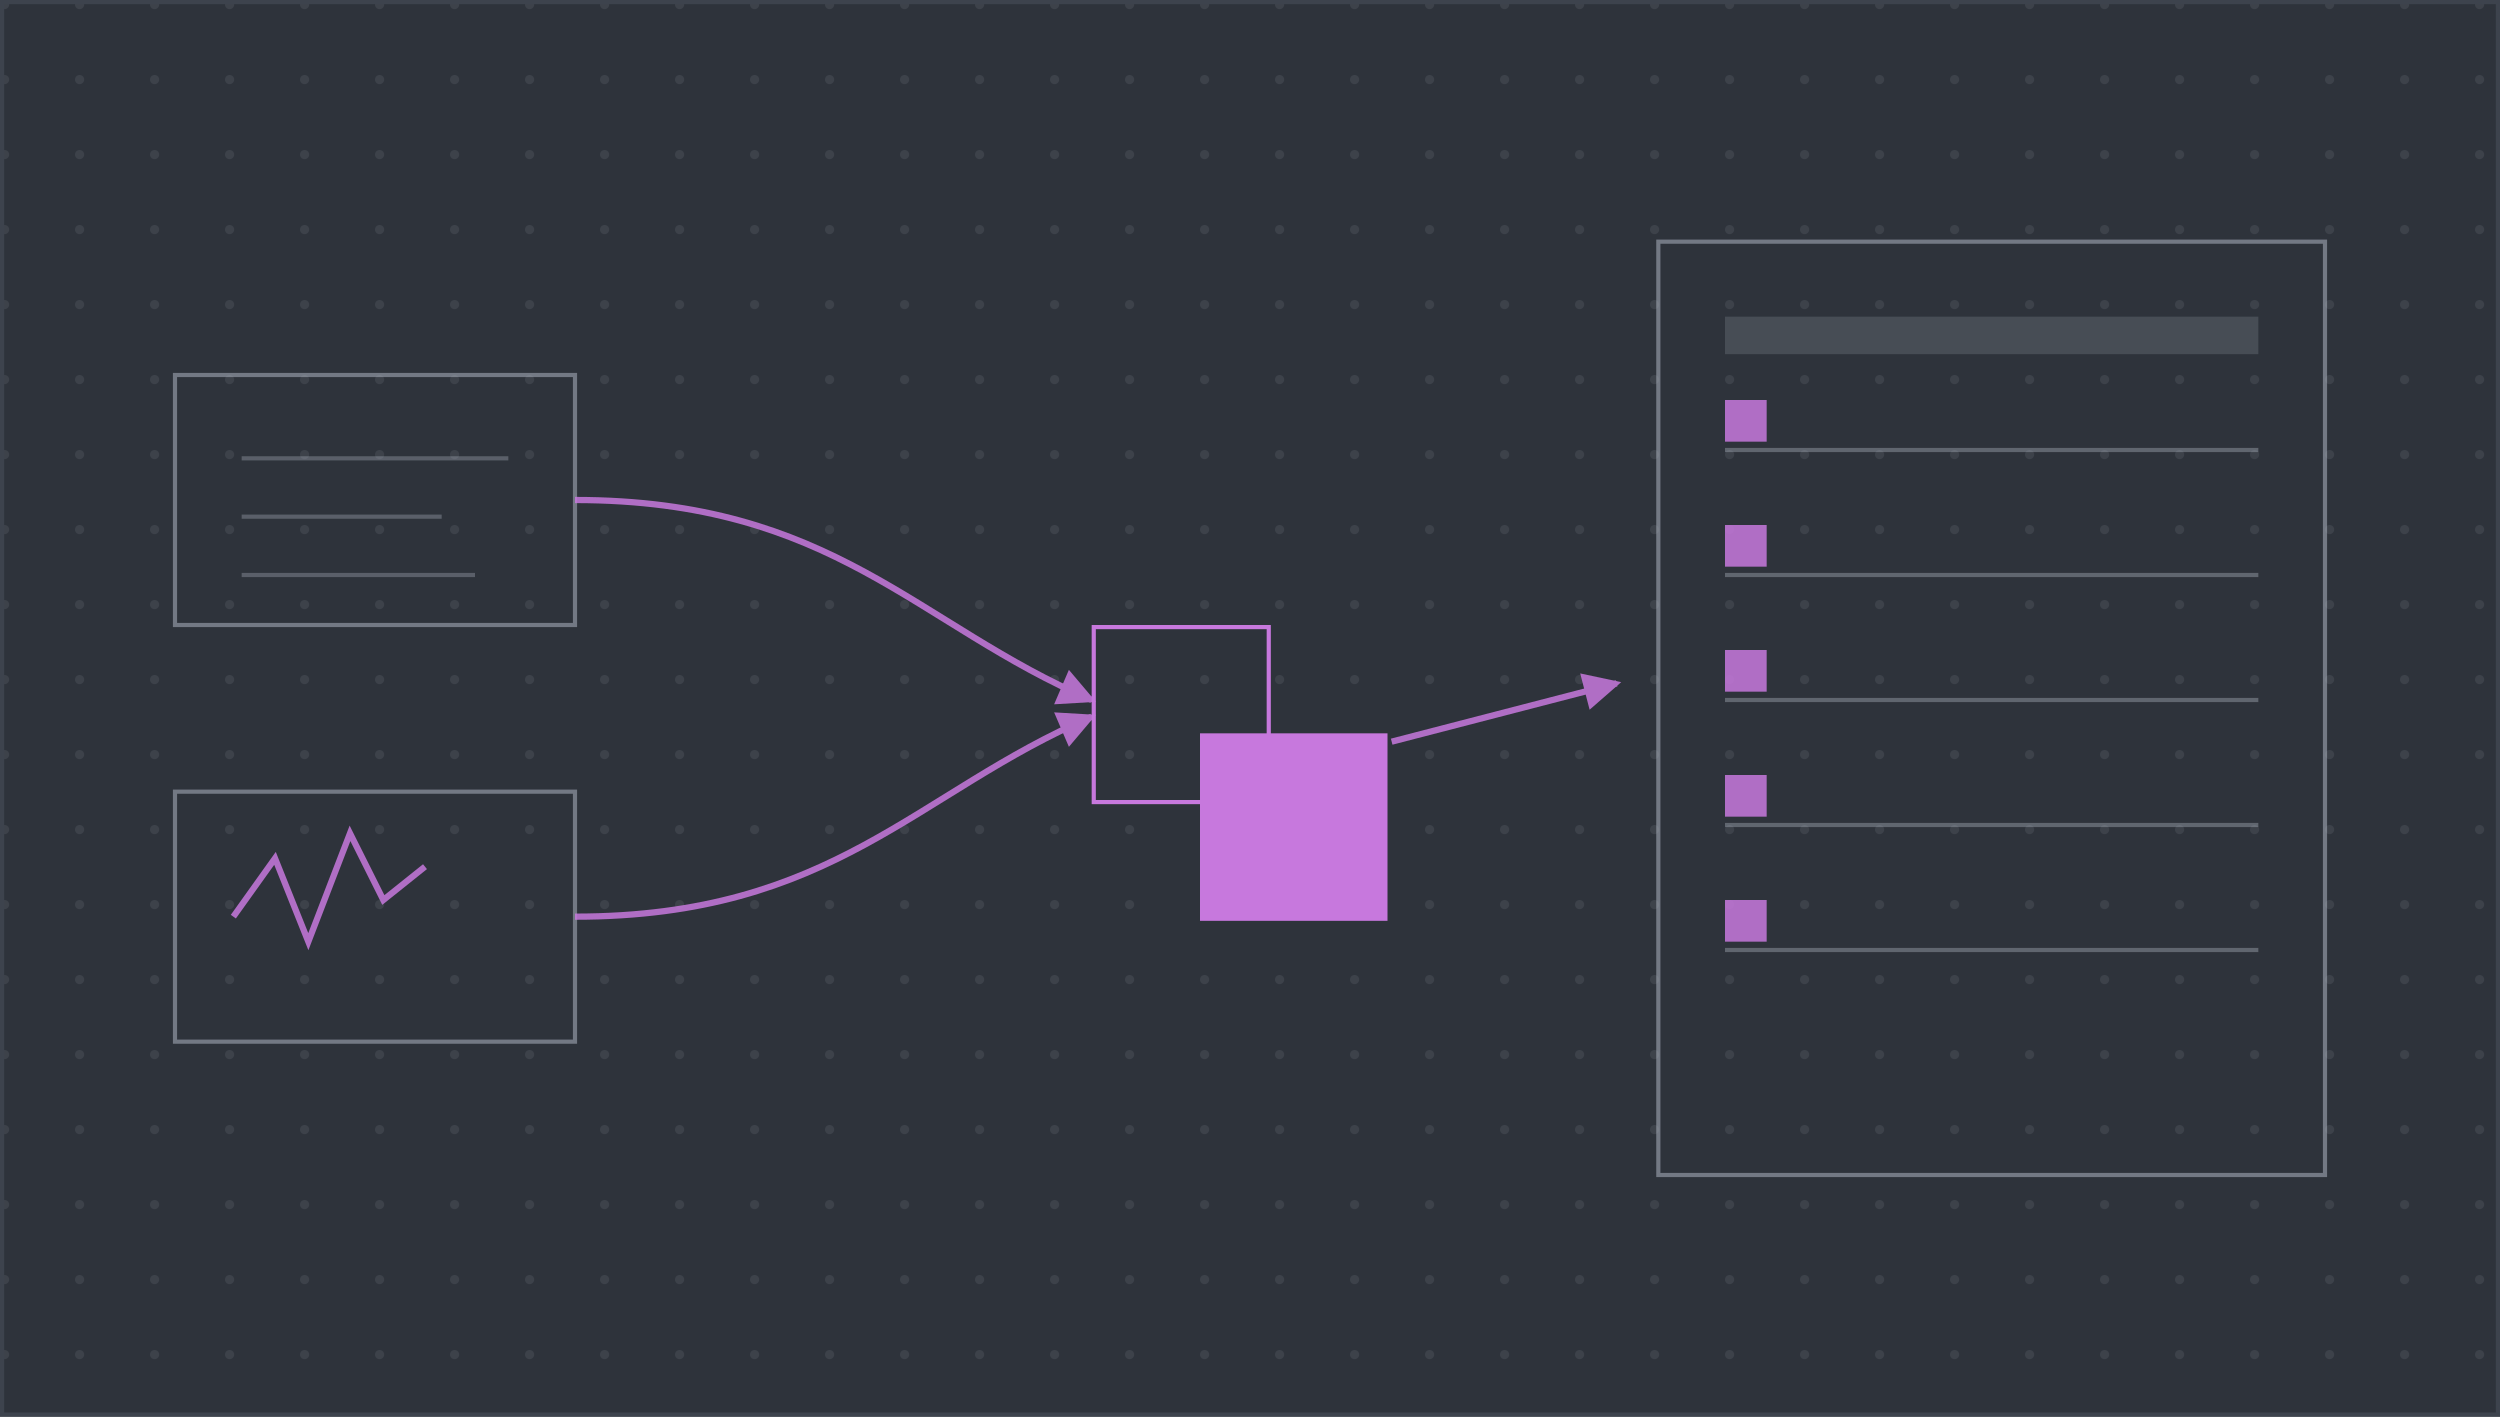
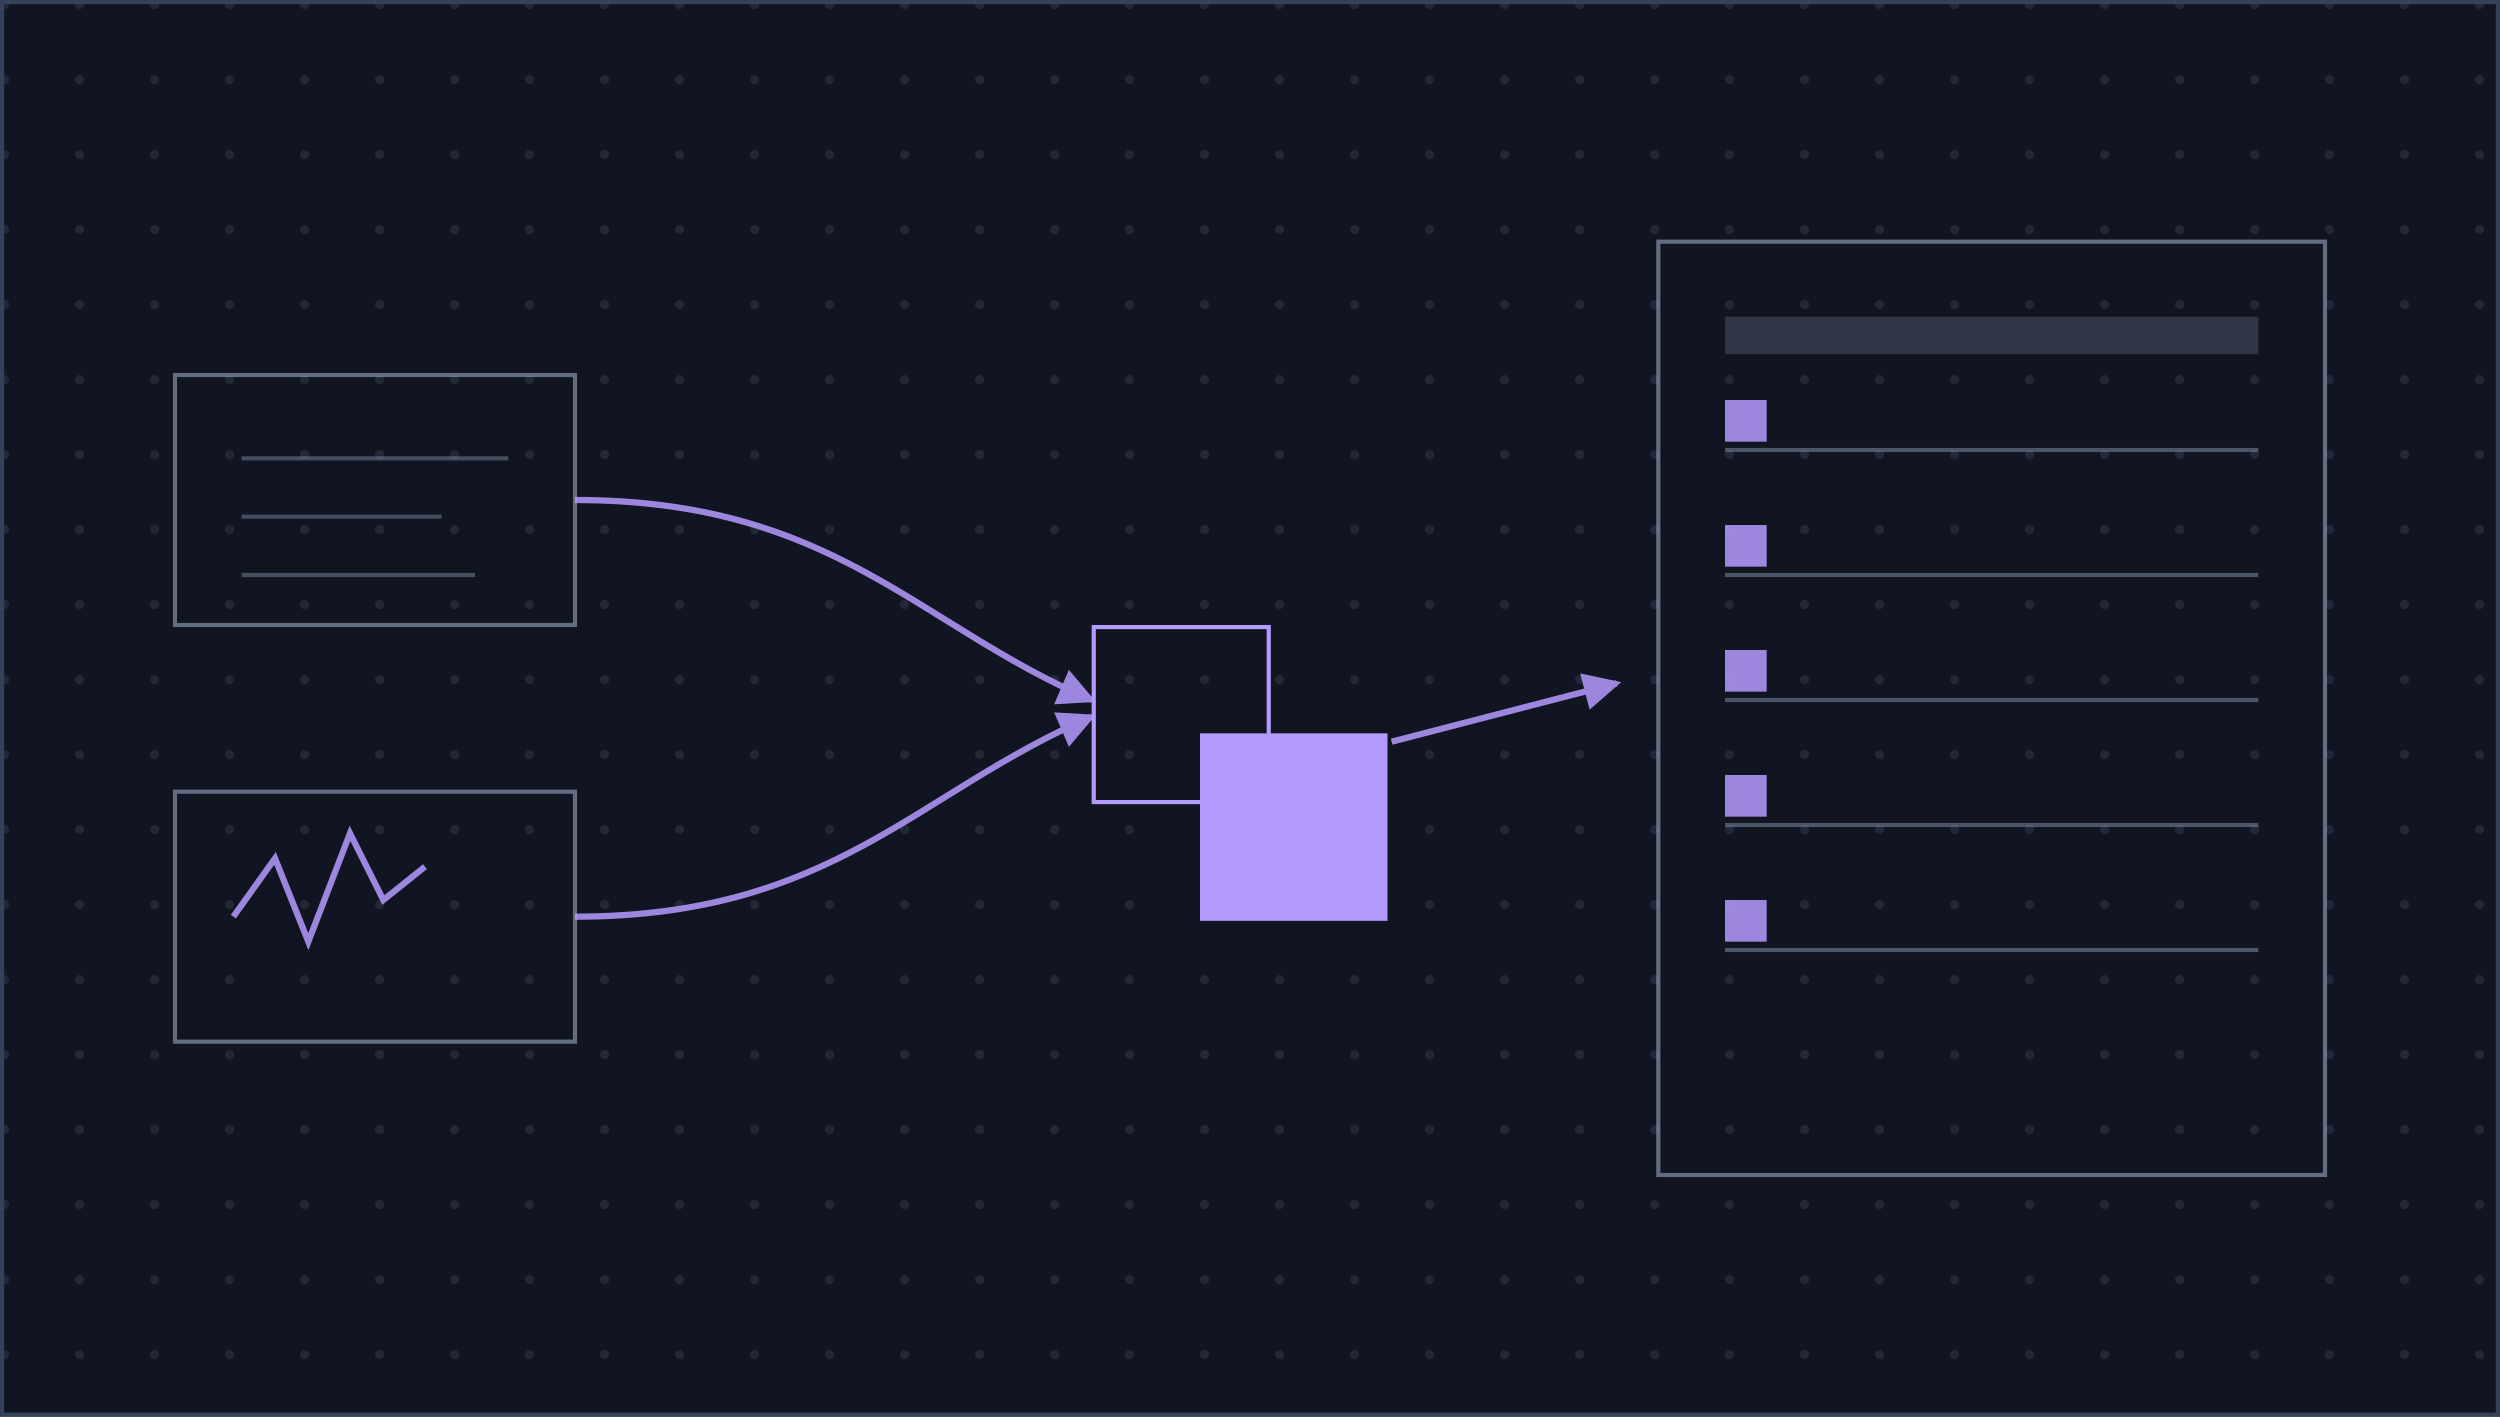
<svg xmlns="http://www.w3.org/2000/svg" viewBox="0 0 600 340" width="600" height="340" role="img" aria-label="Diagram of legal and real-time data sources feeding validated pipelines into an automated Workshop report">
  <defs>
    <pattern id="p4-dots" width="18" height="18" patternUnits="userSpaceOnUse">
-       <circle cx="1.1" cy="1.1" r="1.1" fill="#ABB2BF" />
+       <circle cx="1.1" cy="1.1" r="1.1" fill="#A6B5CD" />
    </pattern>
    <marker id="p4-arrow" viewBox="0 0 8 8" refX="7" refY="4" markerWidth="6" markerHeight="6" orient="auto-start-reverse">
-       <path d="M0 0 L8 4 L0 8 Z" fill="#C778DD" />
+       <path d="M0 0 L8 4 L0 8 Z" fill="#B49AFF" />
    </marker>
  </defs>
-   <rect width="600" height="340" fill="#2E333B" />
+   <rect width="600" height="340" fill="#111522" />
  <rect width="600" height="340" fill="url(#p4-dots)" opacity="0.12" />
-   <rect x="0.5" y="0.5" width="599" height="339" fill="none" stroke="#3D434D" />
-   <g stroke="#ABB2BF" stroke-opacity="0.55" fill="none">
+   <rect x="0.5" y="0.5" width="599" height="339" fill="none" stroke="#35415A" />
+   <g stroke="#A6B5CD" stroke-opacity="0.55" fill="none">
    <rect x="42" y="90" width="96" height="60" />
  </g>
-   <g stroke="#ABB2BF" stroke-opacity="0.35">
+   <g stroke="#A6B5CD" stroke-opacity="0.35">
    <line x1="58" y1="110" x2="122" y2="110" />
    <line x1="58" y1="124" x2="106" y2="124" />
    <line x1="58" y1="138" x2="114" y2="138" />
  </g>
-   <g stroke="#ABB2BF" stroke-opacity="0.55" fill="none">
+   <g stroke="#A6B5CD" stroke-opacity="0.55" fill="none">
    <rect x="42" y="190" width="96" height="60" />
  </g>
-   <path class="data-path" d="M56 220 l10 -14 l8 20 l10 -26 l8 16 l10 -8" stroke="#C778DD" stroke-width="1.5" fill="none" opacity="0.85" />
-   <g class="data-path" stroke="#C778DD" stroke-width="1.5" fill="none" opacity="0.85" marker-end="url(#p4-arrow)">
+   <path class="data-path" d="M56 220 l10 -14 l8 20 l10 -26 l8 16 l10 -8" stroke="#B49AFF" stroke-width="1.5" fill="none" opacity="0.85" />
+   <g class="data-path" stroke="#B49AFF" stroke-width="1.5" fill="none" opacity="0.85" marker-end="url(#p4-arrow)">
    <path d="M138 120 C 200 120, 220 150, 262 168" />
    <path d="M138 220 C 200 220, 220 190, 262 172" />
  </g>
  <g transform="translate(262,150)">
-     <rect x="0.5" y="0.5" width="42" height="42" fill="none" stroke="#C778DD" />
-     <rect x="26" y="26" width="45" height="45" fill="#C778DD" />
+     <rect x="0.5" y="0.5" width="42" height="42" fill="none" stroke="#B49AFF" />
+     <rect x="26" y="26" width="45" height="45" fill="#B49AFF" />
  </g>
-   <path class="data-path" d="M334 178 L 388 164" stroke="#C778DD" stroke-width="1.5" opacity="0.85" marker-end="url(#p4-arrow)" fill="none" />
+   <path class="data-path" d="M334 178 L 388 164" stroke="#B49AFF" stroke-width="1.5" opacity="0.85" marker-end="url(#p4-arrow)" fill="none" />
  <g>
-     <rect x="398" y="58" width="160" height="224" fill="none" stroke="#ABB2BF" stroke-opacity="0.55" />
-     <rect x="414" y="76" width="128" height="9" fill="#ABB2BF" opacity="0.2" />
-     <g stroke="#ABB2BF" stroke-opacity="0.4">
+     <rect x="398" y="58" width="160" height="224" fill="none" stroke="#A6B5CD" stroke-opacity="0.55" />
+     <rect x="414" y="76" width="128" height="9" fill="#A6B5CD" opacity="0.2" />
+     <g stroke="#A6B5CD" stroke-opacity="0.4">
      <line x1="414" y1="108" x2="542" y2="108" />
      <line x1="414" y1="138" x2="542" y2="138" />
      <line x1="414" y1="168" x2="542" y2="168" />
      <line x1="414" y1="198" x2="542" y2="198" />
      <line x1="414" y1="228" x2="542" y2="228" />
    </g>
-     <g fill="#C778DD" opacity="0.85">
+     <g fill="#B49AFF" opacity="0.85">
      <rect x="414" y="96" width="10" height="10" />
      <rect x="414" y="126" width="10" height="10" />
      <rect x="414" y="156" width="10" height="10" />
      <rect x="414" y="186" width="10" height="10" />
      <rect x="414" y="216" width="10" height="10" />
    </g>
  </g>
</svg>
